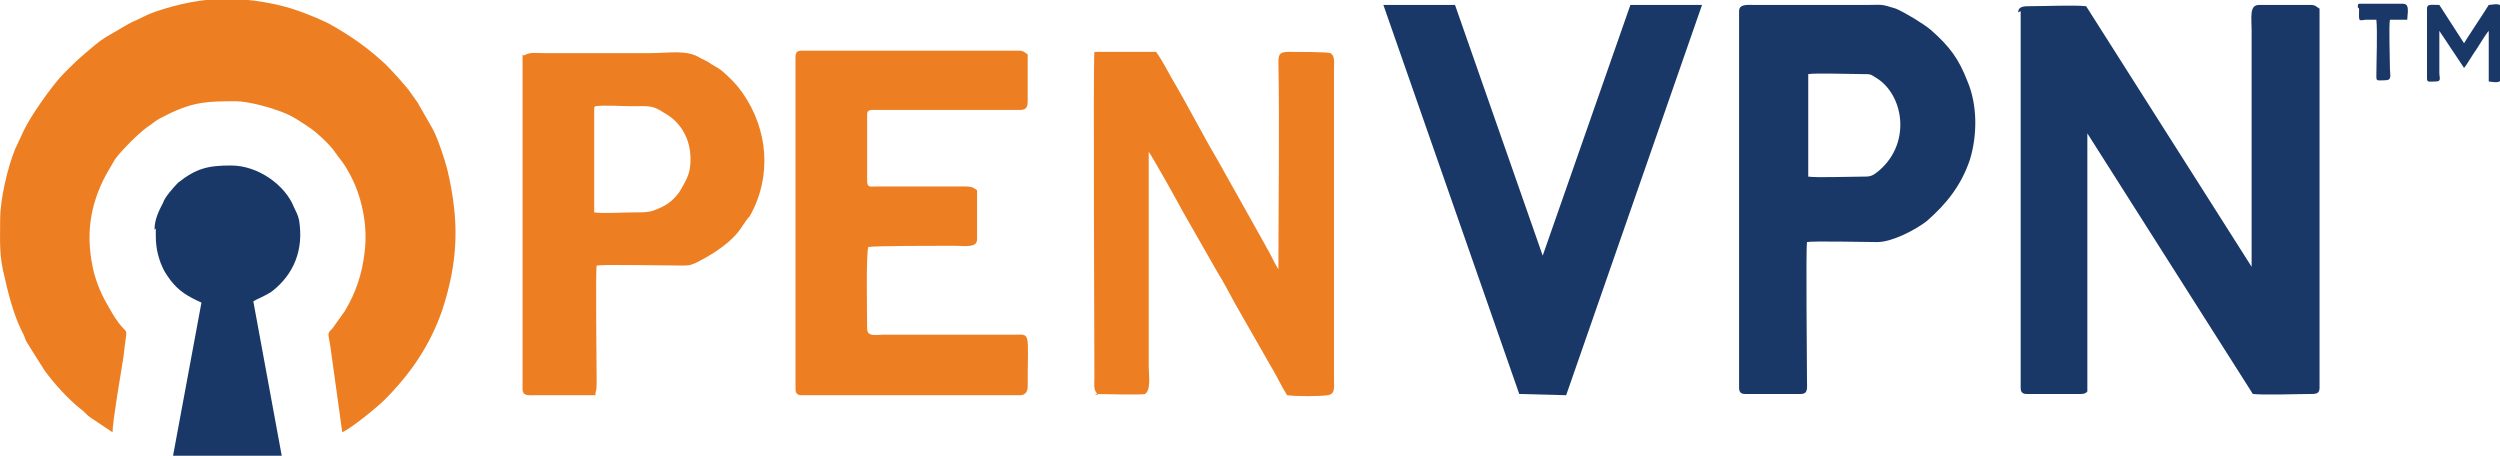
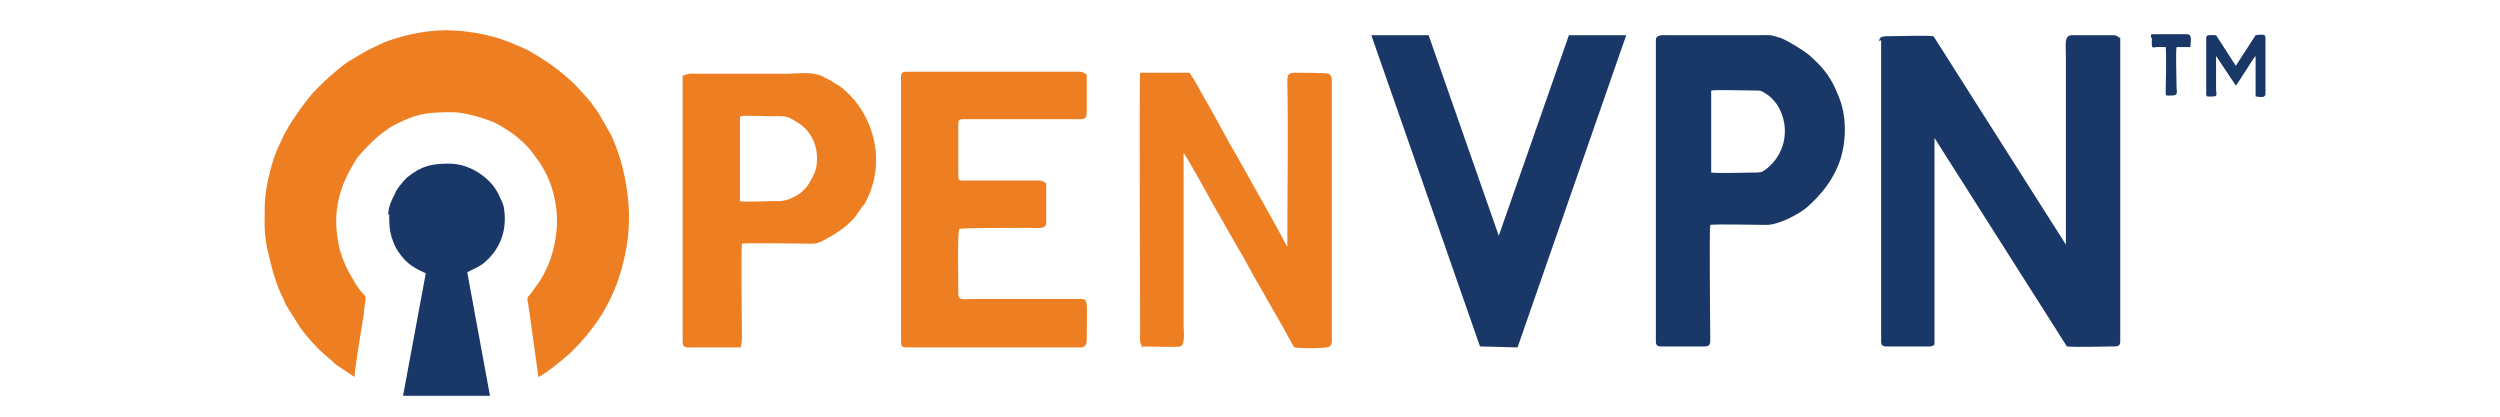
- <svg xmlns="http://www.w3.org/2000/svg" xml:space="preserve" width="1920px" height="350px" version="1.1" style="shape-rendering:geometricPrecision; text-rendering:geometricPrecision; image-rendering:optimizeQuality; fill-rule:evenodd; clip-rule:evenodd" viewBox="0 0 2024 369">
-   <defs>
-     <style type="text/css">
+ <svg xmlns="http://www.w3.org/2000/svg" id="svg17" viewBox="0 0 2530.016 421.714" style="clip-rule:evenodd;fill-rule:evenodd;image-rendering:optimizeQuality;shape-rendering:geometricPrecision;text-rendering:geometricPrecision" version="1.1" height="400" width="2400" xml:space="preserve">
+   <defs id="defs4">
+     <style id="style2" type="text/css">
   
    .fil0 {fill:#1A3867}
    .fil1 {fill:#ED7F22}
   
  </style>
  </defs>
-   <g id="Laag_x0020_1">
-     <path id="_10_M" class="fil0" d="M1965 7l0 56c0,4 1,3 7,3 5,0 3,-3 3,-7l0 -34 20 30c2,-2 7,-11 10,-15 2,-3 8,-13 10,-15l0 41c7,1 10,1 10,-3l0 -56c0,-4 -2,-4 -10,-3 -3,5 -19,29 -20,31l-20 -31c-7,0 -10,-1 -10,3z" />
-     <path id="_9_T" class="fil0" d="M1910 7c0,10 -1,10 5,9 3,0 6,0 9,0 1,9 0,35 0,46 0,4 1,3 7,3 6,0 4,-4 4,-9 0,-9 -1,-35 0,-40l14 0c1,-10 1,-13 -4,-13l-33 0c-3,0 -3,0 -3,3z" />
-     <path id="_8_N" class="fil0" d="M1636 9l0 305c0,4 2,5 5,5l44 0c3,0 4,-1 5,-2l0 -209 134 211c9,1 37,0 48,0 4,0 6,-1 6,-5l0 -307c-2,-1 -3,-3 -7,-3l-42 0c-8,0 -6,10 -6,21l0 191 -134 -211c-11,-1 -32,0 -45,0 -5,0 -10,0 -10,5z" />
-     <path id="_7_P" class="fil0" d="M1464 60c6,-1 34,0 44,0 7,0 6,0 11,3 23,14 29,55 0,77 -4,3 -6,3 -11,3 -10,0 -37,1 -44,0l0 -83zm-56 -51l0 305c0,4 2,5 5,5l45 0c6,0 5,-5 5,-10 0,-15 -1,-107 0,-113 5,-1 48,0 57,0 12,0 31,-10 40,-17 16,-14 28,-29 35,-50 6,-20 6,-44 -2,-63 -7,-18 -14,-28 -30,-42 -6,-5 -21,-14 -28,-17 -13,-4 -10,-3 -24,-3l-90 0c-6,0 -13,-1 -13,5z" />
-     <polygon id="_6_V" class="fil0" points="1230,319 1268,320 1378,4 1320,4 1249,207 1178,4 1120,4 " />
-     <path id="_5_N" class="fil1" d="M886 319c6,0 38,1 41,0 5,-3 3,-16 3,-22l0 -174c2,2 26,45 28,49l28 49c5,8 9,16 14,25l28 49c5,8 9,17 14,25 7,1 26,1 33,0 6,-1 5,-6 5,-12l0 -252c0,-5 1,-11 -3,-13 -3,-1 -28,-1 -33,-1 -7,0 -9,1 -9,8 1,55 0,113 0,168 -2,-3 -4,-7 -6,-11 -2,-4 -4,-7 -6,-11l-37 -66c-13,-22 -24,-44 -37,-66 -4,-7 -8,-15 -13,-22l-50 0c-1,8 0,231 0,263 0,8 -1,10 3,15z" />
-     <path id="_4_E" class="fil1" d="M644 46l0 269c0,3 1,5 5,5l177 0c4,0 6,-3 6,-7 0,-46 3,-42 -12,-42l-105 0c-6,0 -13,2 -13,-5 0,-9 -1,-62 1,-66 4,-1 58,-1 70,-1 7,0 18,2 18,-5l0 -40c-3,-2 -4,-3 -9,-3l-73 0c-5,0 -7,1 -7,-5l0 -53c0,-3 1,-4 5,-4 3,0 6,0 9,0l105 0c7,0 11,1 11,-7l0 -38c-2,-1 -3,-3 -7,-3l-176 0c-3,0 -5,1 -5,5z" />
-     <path id="_3_P" class="fil1" d="M482 86c7,-1 22,0 30,0 13,0 16,-1 25,5 13,7 22,20 22,38 0,11 -3,16 -7,23 -3,6 -9,12 -15,15 -10,5 -12,5 -26,5 -8,0 -22,1 -30,0l0 -85zm-59 -42l0 271c0,6 5,5 11,5l48 0 0 -1c0,-2 1,-2 1,-9 0,-13 -1,-90 0,-95 5,-1 57,0 68,0 7,0 7,0 12,-2 14,-7 30,-17 38,-30 2,-3 4,-6 6,-8 18,-32 15,-70 -6,-100 -5,-7 -10,-12 -17,-18 -4,-3 -7,-4 -11,-7 -2,-1 -4,-2 -6,-3 -11,-7 -25,-4 -40,-4l-87 0c-7,0 -11,-1 -16,2z" />
-     <path id="_2_O" class="fil1" d="M0 179c0,18 -1,28 4,47 3,14 8,32 15,45 1,2 1,3 2,5 1,2 2,3 3,5l12 19c8,11 19,23 29,31 3,2 5,5 8,7l18 12c0,-9 7,-49 9,-62 3,-30 5,-11 -9,-34 -7,-12 -11,-19 -15,-33 -7,-29 -4,-54 10,-80l7 -12c5,-7 19,-21 26,-26 9,-6 4,-4 16,-10 22,-11 34,-11 56,-11 10,0 28,5 38,9 8,3 15,8 21,12 5,3 17,14 21,20 4,6 6,7 11,16 11,19 16,44 13,66 -2,17 -7,32 -16,47l-10 14c-5,5 -3,3 -1,19l9 65c7,-3 28,-20 34,-26 21,-21 37,-44 47,-73 13,-40 14,-72 4,-114 -2,-8 -8,-26 -12,-33l-12 -21c-2,-3 -3,-4 -5,-7 -3,-5 -16,-19 -21,-24 -13,-12 -24,-20 -39,-29 -2,-1 -5,-3 -7,-4 -6,-3 -18,-8 -24,-10 -16,-6 -40,-10 -58,-10 -20,0 -39,4 -57,10 -6,2 -10,4 -16,7 -5,2 -10,5 -15,8 -14,8 -14,8 -27,19 -7,6 -11,10 -17,16 -10,10 -28,36 -33,47l-7 15c-6,15 -12,40 -12,57z" />
-     <path id="_1_Sleutelgat" class="fil0" d="M126 185c0,11 0,17 4,28 3,7 3,7 8,14 7,9 14,13 25,18l-23 124 88 0 -23 -125c3,-2 9,-4 15,-8 18,-14 26,-34 22,-58 -1,-4 -2,-6 -4,-10 -7,-18 -29,-34 -51,-34 -18,0 -28,2 -43,14 -3,3 -11,12 -12,16 -3,6 -7,13 -7,22z" />
+   <g transform="translate(267.7885,31.62859)" id="Laag_x0020_1">
+     <path d="m 1965,7 v 56 c 0,4 1,3 7,3 5,0 3,-3 3,-7 V 25 l 20,30 c 2,-2 7,-11 10,-15 2,-3 8,-13 10,-15 v 41 c 7,1 10,1 10,-3 V 7 c 0,-4 -2,-4 -10,-3 -3,5 -19,29 -20,31 L 1975,4 c -7,0 -10,-1 -10,3 z" class="fil0" id="_10_M" />
+     <path d="m 1910,7 c 0,10 -1,10 5,9 3,0 6,0 9,0 1,9 0,35 0,46 0,4 1,3 7,3 6,0 4,-4 4,-9 0,-9 -1,-35 0,-40 h 14 c 1,-10 1,-13 -4,-13 h -33 c -3,0 -3,0 -3,3 z" class="fil0" id="_9_T" />
+     <path d="m 1636,9 v 305 c 0,4 2,5 5,5 h 44 c 3,0 4,-1 5,-2 V 108 l 134,211 c 9,1 37,0 48,0 4,0 6,-1 6,-5 V 7 c -2,-1 -3,-3 -7,-3 h -42 c -8,0 -6,10 -6,21 V 216 L 1689,5 c -11,-1 -32,0 -45,0 -5,0 -10,0 -10,5 z" class="fil0" id="_8_N" />
+     <path d="m 1464,60 c 6,-1 34,0 44,0 7,0 6,0 11,3 23,14 29,55 0,77 -4,3 -6,3 -11,3 -10,0 -37,1 -44,0 z M 1408,9 v 305 c 0,4 2,5 5,5 h 45 c 6,0 5,-5 5,-10 0,-15 -1,-107 0,-113 5,-1 48,0 57,0 12,0 31,-10 40,-17 16,-14 28,-29 35,-50 6,-20 6,-44 -2,-63 -7,-18 -14,-28 -30,-42 -6,-5 -21,-14 -28,-17 -13,-4 -10,-3 -24,-3 h -90 c -6,0 -13,-1 -13,5 z" class="fil0" id="_7_P" />
+     <polygon points="1249,207 1178,4 1120,4 1230,319 1268,320 1378,4 1320,4 " class="fil0" id="_6_V" />
+     <path d="m 886,319 c 6,0 38,1 41,0 5,-3 3,-16 3,-22 V 123 c 2,2 26,45 28,49 l 28,49 c 5,8 9,16 14,25 l 28,49 c 5,8 9,17 14,25 7,1 26,1 33,0 6,-1 5,-6 5,-12 V 56 c 0,-5 1,-11 -3,-13 -3,-1 -28,-1 -33,-1 -7,0 -9,1 -9,8 1,55 0,113 0,168 -2,-3 -4,-7 -6,-11 -2,-4 -4,-7 -6,-11 L 986,130 C 973,108 962,86 949,64 945,57 941,49 936,42 h -50 c -1,8 0,231 0,263 0,8 -1,10 3,15 z" class="fil1" id="_5_N" />
+     <path d="m 644,46 v 269 c 0,3 1,5 5,5 h 177 c 4,0 6,-3 6,-7 0,-46 3,-42 -12,-42 H 715 c -6,0 -13,2 -13,-5 0,-9 -1,-62 1,-66 4,-1 58,-1 70,-1 7,0 18,2 18,-5 v -40 c -3,-2 -4,-3 -9,-3 h -73 c -5,0 -7,1 -7,-5 V 93 c 0,-3 1,-4 5,-4 3,0 6,0 9,0 h 105 c 7,0 11,1 11,-7 V 44 c -2,-1 -3,-3 -7,-3 H 649 c -3,0 -5,1 -5,5 z" class="fil1" id="_4_E" />
+     <path d="m 482,86 c 7,-1 22,0 30,0 13,0 16,-1 25,5 13,7 22,20 22,38 0,11 -3,16 -7,23 -3,6 -9,12 -15,15 -10,5 -12,5 -26,5 -8,0 -22,1 -30,0 V 87 Z M 423,44 v 271 c 0,6 5,5 11,5 h 48 v -1 c 0,-2 1,-2 1,-9 0,-13 -1,-90 0,-95 5,-1 57,0 68,0 7,0 7,0 12,-2 14,-7 30,-17 38,-30 2,-3 4,-6 6,-8 18,-32 15,-70 -6,-100 -5,-7 -10,-12 -17,-18 -4,-3 -7,-4 -11,-7 -2,-1 -4,-2 -6,-3 -11,-7 -25,-4 -40,-4 h -87 c -7,0 -11,-1 -16,2 z" class="fil1" id="_3_P" />
+     <path d="m 0,179 c 0,18 -1,28 4,47 3,14 8,32 15,45 1,2 1,3 2,5 1,2 2,3 3,5 l 12,19 c 8,11 19,23 29,31 3,2 5,5 8,7 l 18,12 c 0,-9 7,-49 9,-62 3,-30 5,-11 -9,-34 -7,-12 -11,-19 -15,-33 -7,-29 -4,-54 10,-80 l 7,-12 c 5,-7 19,-21 26,-26 9,-6 4,-4 16,-10 22,-11 34,-11 56,-11 10,0 28,5 38,9 8,3 15,8 21,12 5,3 17,14 21,20 4,6 6,7 11,16 11,19 16,44 13,66 -2,17 -7,32 -16,47 l -10,14 c -5,5 -3,3 -1,19 l 9,65 c 7,-3 28,-20 34,-26 21,-21 37,-44 47,-73 13,-40 14,-72 4,-114 -2,-8 -8,-26 -12,-33 L 338,83 c -2,-3 -3,-4 -5,-7 C 330,71 317,57 312,52 299,40 288,32 273,23 271,22 268,20 266,19 260,16 248,11 242,9 226,3 202,-1 184,-1 c -20,0 -39,4 -57,10 -6,2 -10,4 -16,7 -5,2 -10,5 -15,8 C 82,32 82,32 69,43 62,49 58,53 52,59 42,69 24,95 19,106 l -7,15 C 6,136 0,161 0,178 Z" class="fil1" id="_2_O" />
+     <path d="m 126,185 c 0,11 0,17 4,28 3,7 3,7 8,14 7,9 14,13 25,18 l -23,124 h 88 L 205,244 c 3,-2 9,-4 15,-8 18,-14 26,-34 22,-58 -1,-4 -2,-6 -4,-10 -7,-18 -29,-34 -51,-34 -18,0 -28,2 -43,14 -3,3 -11,12 -12,16 -3,6 -7,13 -7,22 z" class="fil0" id="_1_Sleutelgat" />
  </g>
</svg>
